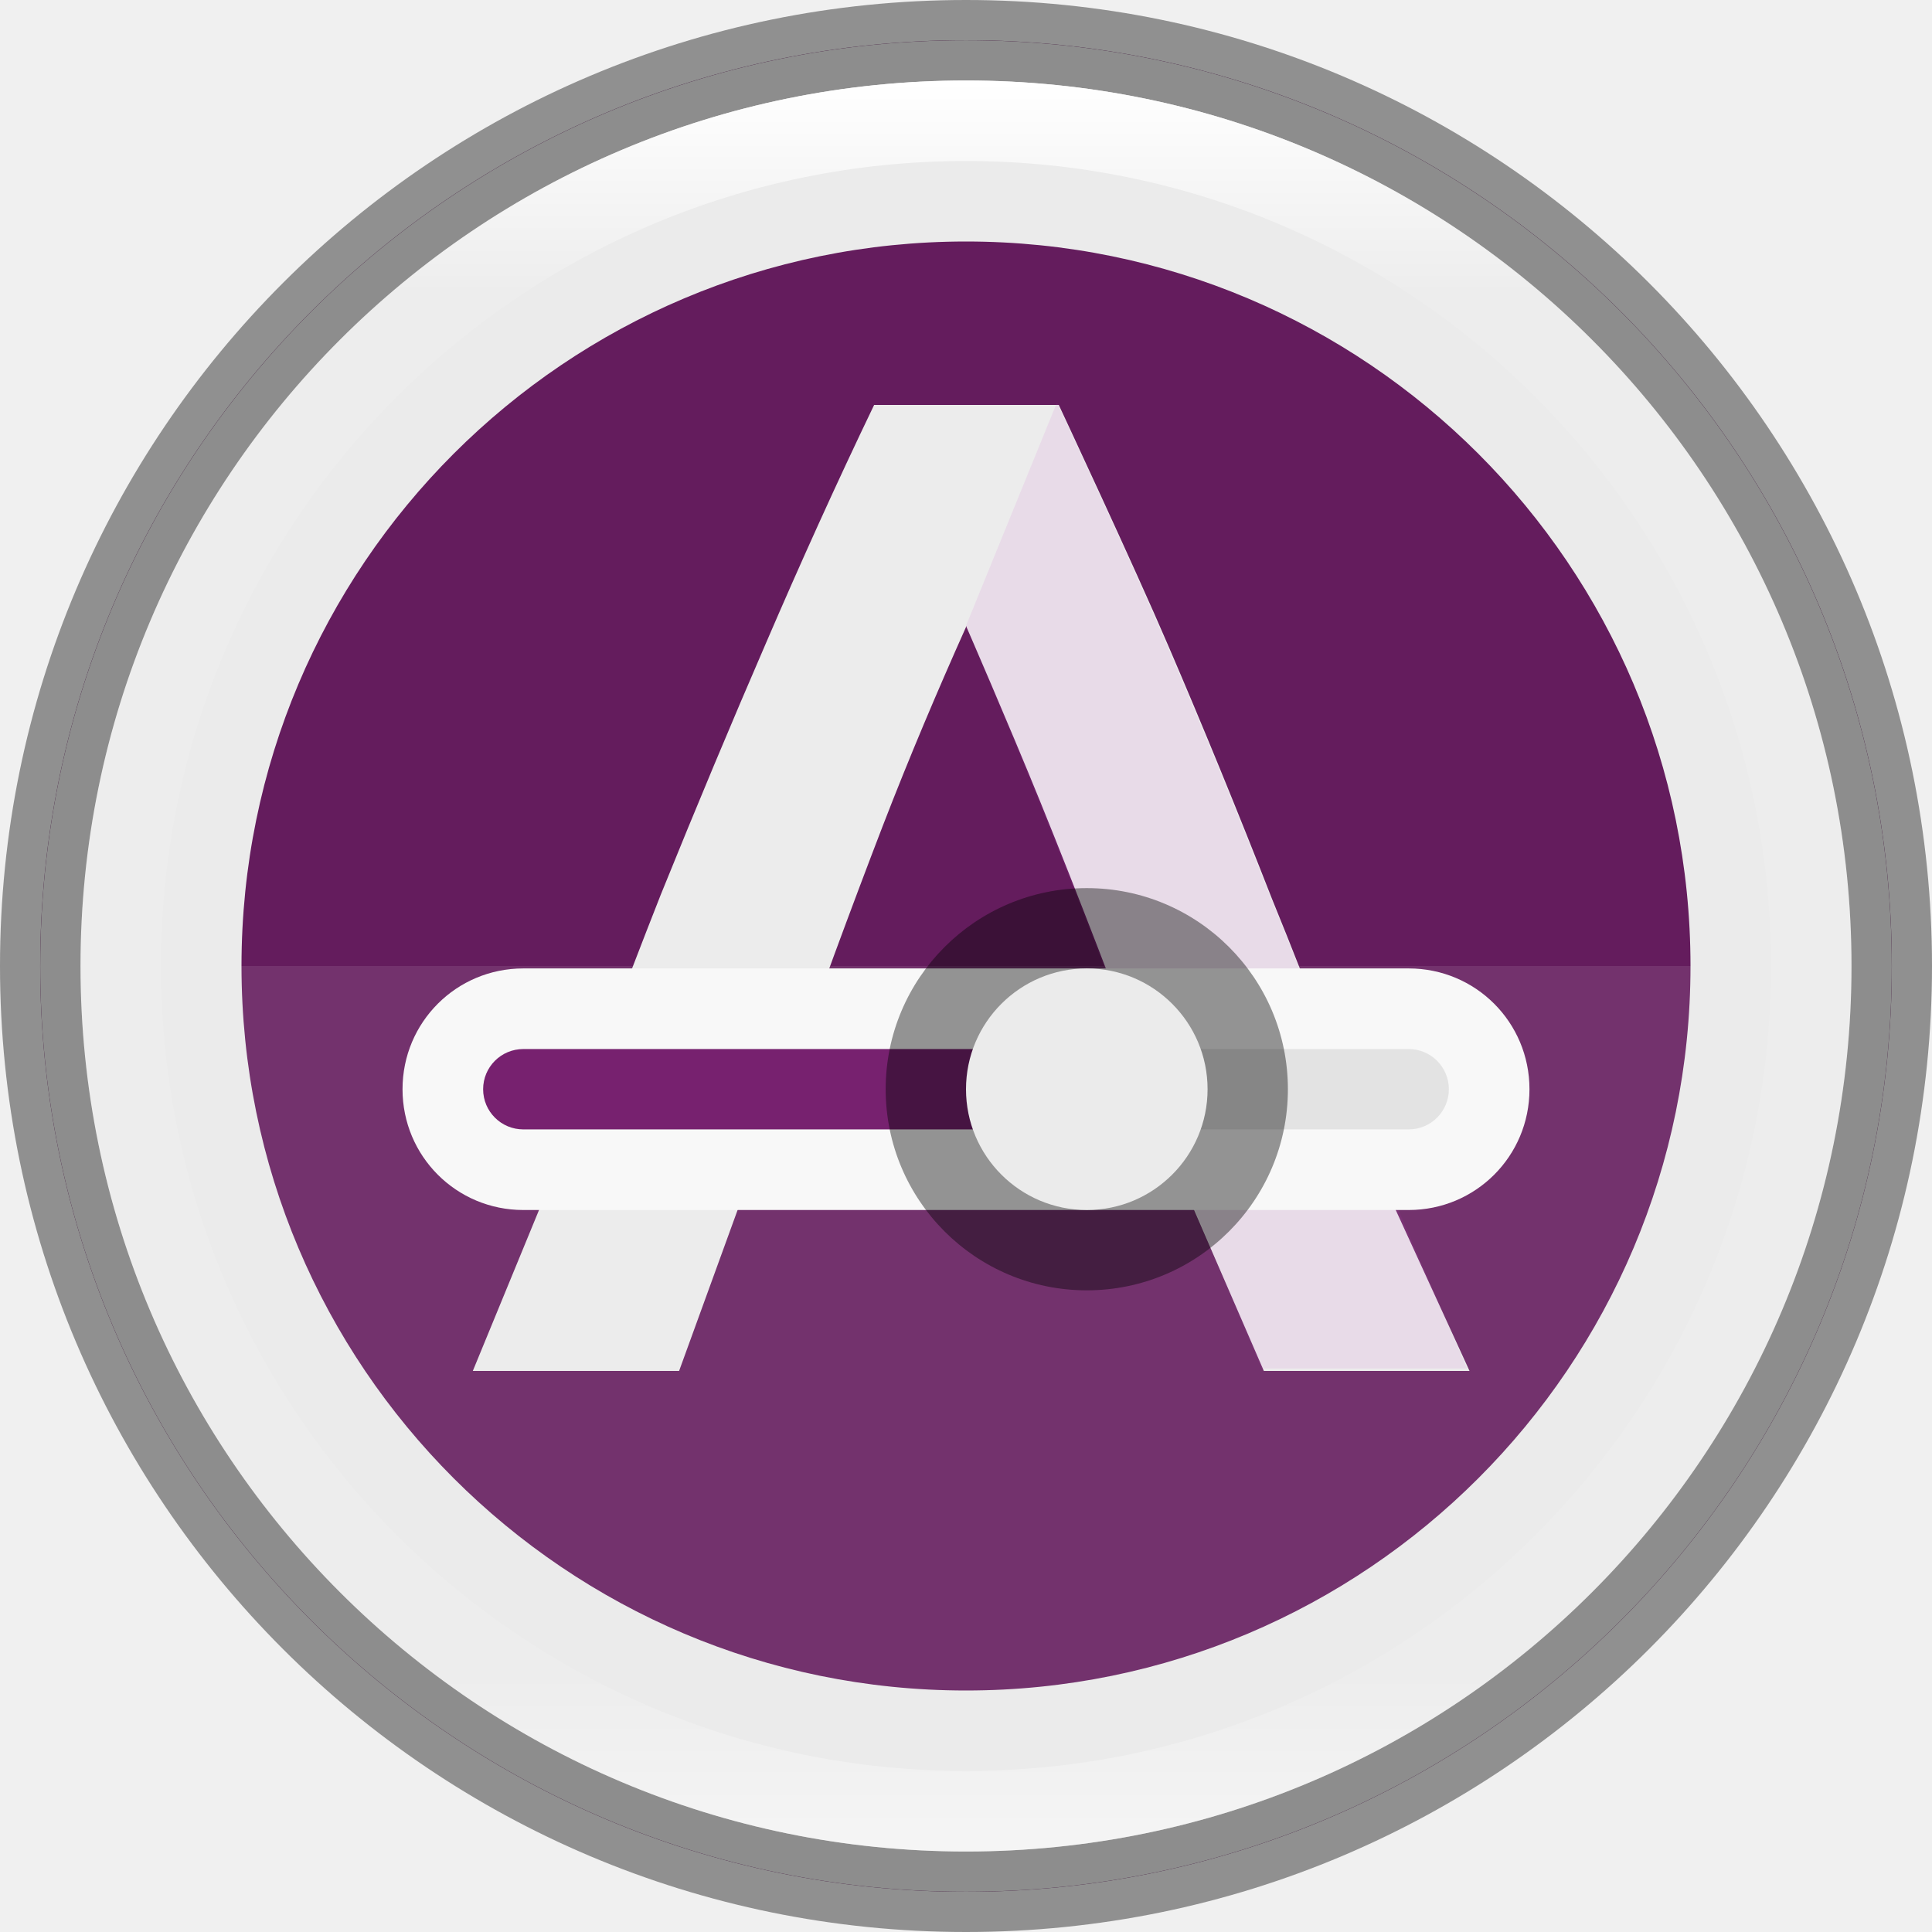
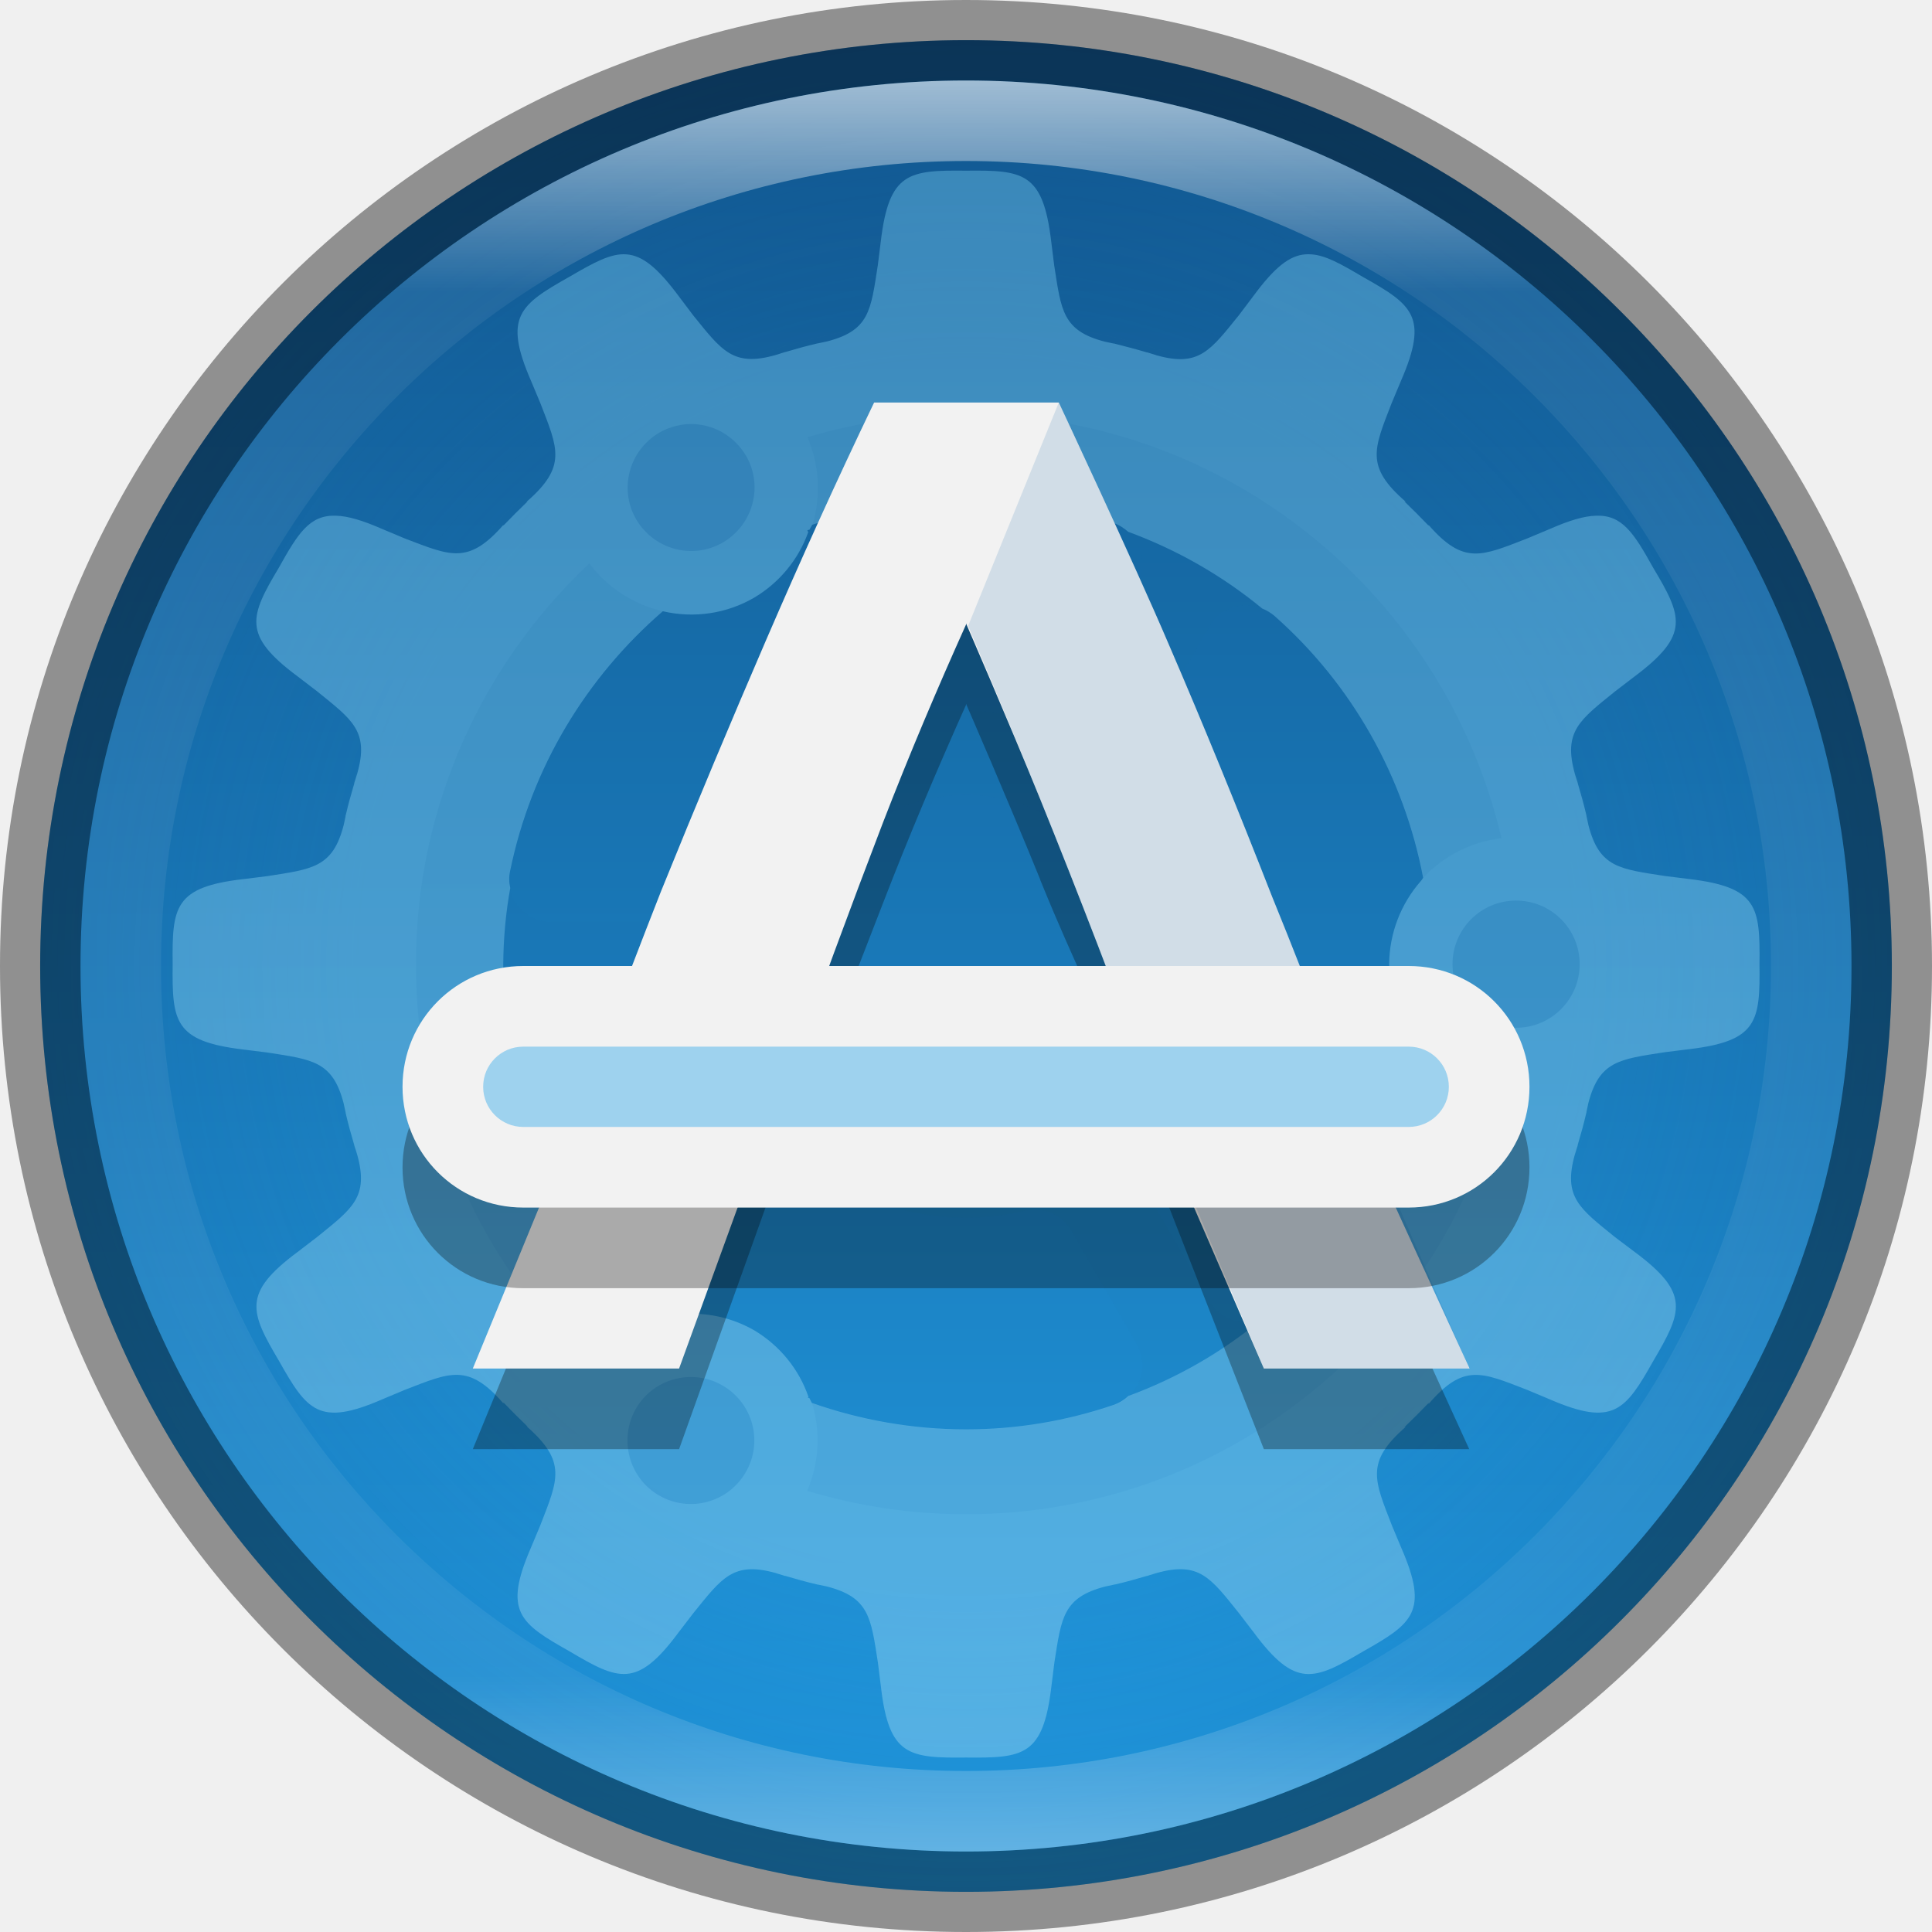
<svg xmlns="http://www.w3.org/2000/svg" xmlns:xlink="http://www.w3.org/1999/xlink" width="24" height="24" viewBox="0 0 6.35 6.35" version="1.1" id="svg5">
  <defs id="defs2">
    <linearGradient id="linearGradient1871">
      <stop style="stop-color:#ffffff;stop-opacity:1;" offset="0" id="stop1867" />
      <stop style="stop-color:#ffffff;stop-opacity:0.1" offset="0.12" id="stop2515" />
      <stop style="stop-color:#ffffff;stop-opacity:0.102" offset="0.9" id="stop2581" />
      <stop style="stop-color:#ffffff;stop-opacity:0.502" offset="1" id="stop1869" />
    </linearGradient>
    <linearGradient xlink:href="#linearGradient1871" id="linearGradient1198" x1="6.35" y1="0.529" x2="6.35" y2="12.171" gradientUnits="userSpaceOnUse" gradientTransform="scale(1.889764)" />
+     <radialGradient xlink:href="#linearGradient1366" id="radialGradient1368" cx="2.117" cy="2.117" fx="2.117" fy="2.117" r="1.323" gradientUnits="userSpaceOnUse" gradientTransform="matrix(2.3,0,0,2.3,-1.693333,-1.693333)" />
+     <linearGradient id="linearGradient1366">
+       <stop style="stop-color:#1463a5;stop-opacity:0" offset="0" id="stop1362" />
+       <stop style="stop-color:#1463a5;stop-opacity:0" offset="0.65" id="stop1626" />
+       <stop style="stop-color:#1463a5;stop-opacity:1" offset="1" id="stop1364" />
+     </linearGradient>
+     <linearGradient xlink:href="#linearGradient2344" id="linearGradient2346" x1="2.117" y1="0.132" x2="2.117" y2="4.101" gradientUnits="userSpaceOnUse" gradientTransform="matrix(1.533333,0,0,1.533333,-0.0705555,-0.0705555)" />
+     <linearGradient id="linearGradient2344">
+       <stop style="stop-color:#11558d;stop-opacity:1;" offset="0" id="stop2340" />
+       <stop style="stop-color:#219ce3;stop-opacity:1" offset="1" id="stop2342" />
+     </linearGradient>
+     <linearGradient id="linearGradient4868">
+       <stop style="stop-color:#aee3f8;stop-opacity:1;" offset="0" id="stop4864" />
+       <stop style="stop-color:#6dc7f1;stop-opacity:1" offset="1" id="stop4866" />
+     </linearGradient>
+     <linearGradient xlink:href="#linearGradient4868" id="linearGradient2073" x1="3.175" y1="6.879" x2="3.175" y2="-0.794" gradientUnits="userSpaceOnUse" />
  </defs>
-   <circle style="fill:#641c5d;fill-opacity:1;stroke-width:0.27;stroke-linecap:round;stroke-linejoin:round" id="path986" cx="3.175" cy="3.175" r="3.043" />
-   <path id="rect13049" style="opacity:0.1;fill:#ffffff;stroke-width:1;stroke-linecap:round;stroke-linejoin:round" d="M 0.5 12 A 11.5 11.5 0 0 0 12 23.5 A 11.5 11.5 0 0 0 23.5 12 L 0.5 12 z " transform="scale(0.2645833)" />
-   <path d="M 2.873,1.331 C 2.749,1.589 2.631,1.85 2.517,2.115 2.404,2.376 2.289,2.651 2.172,2.94 2.058,3.228 1.821,3.857 1.821,3.857 L 1.554,4.506 H 2.232 l 0.245,-0.674 1.419,0.079 0.258,0.595 H 4.83 L 4.537,3.867 c 0,0 -0.239,-0.627 -0.356,-0.912 C 4.068,2.666 3.955,2.39 3.841,2.125 3.728,1.861 3.48,1.331 3.48,1.331 H 3.175 Z M 3.419,2.635 C 3.543,2.941 3.67,3.271 3.801,3.625 L 2.582,3.579 C 2.689,3.28 2.795,2.991 2.902,2.713 2.989,2.488 3.081,2.271 3.175,2.061 v -0.004 c 0,0 0.138,0.317 0.244,0.578 z" style="fill:#ececec;stroke-width:0.265;enable-background:new" id="path881" />
-   <path d="M 3.474,1.323 3.175,2.057 c 0,0 0.136,0.319 0.237,0.57 0.124,0.306 0.251,0.636 0.381,0.99 l 0.652,0.018 C 4.354,3.394 4.264,3.165 4.175,2.947 4.061,2.658 3.948,2.381 3.834,2.117 3.721,1.852 3.474,1.323 3.474,1.323 Z M 3.378,3.88 3.902,3.916 4.147,4.498 H 4.822 l -0.252,-0.581 -0.005,-0.015 z" style="opacity:0.1;fill:#c43ac4;fill-opacity:1;stroke-width:0.265;enable-background:new" id="path1100" />
-   <path id="rect2923" style="fill:#f8f8f8;stroke-width:0.529;stroke-linecap:round;stroke-linejoin:round" d="m 1.72,3.183 h 2.91 c 0.22,0 0.397,0.177 0.397,0.397 0,0.22 -0.177,0.397 -0.397,0.397 H 1.72 c -0.22,0 -0.397,-0.177 -0.397,-0.397 0,-0.22 0.177,-0.397 0.397,-0.397 z" />
-   <path id="rect3110" style="opacity:0.1;fill:#1f1f1f;stroke-width:0.529;stroke-linecap:round;stroke-linejoin:round" d="m 1.72,3.448 h 2.91 c 0.073,0 0.132,0.059 0.132,0.132 0,0.073 -0.059,0.132 -0.132,0.132 H 1.72 c -0.073,0 -0.132,-0.059 -0.132,-0.132 0,-0.073 0.059,-0.132 0.132,-0.132 z" />
-   <path d="m 1.72,3.448 h 1.852 c 0.073,0 0.132,0.059 0.132,0.132 0,0.073 -0.059,0.132 -0.132,0.132 H 1.72 c -0.073,0 -0.132,-0.059 -0.132,-0.132 0,-0.073 0.059,-0.132 0.132,-0.132 z" style="fill:#77216f;fill-opacity:1;stroke-width:0.14;stroke-linecap:round;stroke-linejoin:round" id="path3340" />
-   <circle style="opacity:0.41;fill:#000000;fill-opacity:1;stroke-width:0.529;stroke-linecap:round;stroke-linejoin:round" id="path9062" cx="3.572" cy="3.58" r="0.661" />
-   <circle style="fill:#ebebeb;fill-opacity:1;stroke-width:0.593;stroke-linecap:round;stroke-linejoin:round" id="path9254" cx="3.572" cy="3.58" r="0.397" />
-   <path id="path937" style="fill:#ebebeb;fill-opacity:1;stroke-width:1.519" d="M 12 0.5 A 11.5 11.5 0 0 0 0.5 12 A 11.5 11.5 0 0 0 12 23.5 A 11.5 11.5 0 0 0 23.5 12 A 11.5 11.5 0 0 0 12 0.5 z M 12 3 A 9 9 0 0 1 21 12 A 9 9 0 0 1 12 21 A 9 9 0 0 1 3 12 A 9 9 0 0 1 12 3 z " transform="scale(0.2645833)" />
+   <circle style="fill:url(#linearGradient2346);fill-opacity:1;stroke-width:0.27;stroke-linecap:round;stroke-linejoin:round" id="path986" cx="3.175" cy="3.175" r="3.043" />
+   <circle style="opacity:0.2;fill:url(#radialGradient1368);fill-opacity:1;stroke-width:1.217;stroke-linecap:round;stroke-linejoin:round" id="path937" cx="3.175" cy="3.175" r="3.043" />
+   <g id="g2012" style="opacity:0.4">
+     <path d="m 3.175,0.561 c -0.188,-0.002 -0.253,0.005 -0.28,0.232 l -0.01,0.08 C 2.862,1.02 2.858,1.086 2.719,1.122 c -0.009,0.002 -0.019,0.004 -0.028,0.006 -0.002,5.292e-4 -0.004,0.001 -0.006,0.001 l 2.646e-4,5.3e-5 c -0.035,0.008 -0.07,0.018 -0.104,0.028 l 2.646e-4,-2.646e-4 c -0.006,0.002 -0.011,0.003 -0.016,0.005 -0.005,0.002 -0.01,0.003 -0.016,0.005 C 2.409,1.207 2.372,1.152 2.278,1.036 L 2.229,0.971 C 2.161,0.88 2.112,0.84 2.059,0.836 2.007,0.832 1.952,0.863 1.871,0.91 1.708,1.002 1.654,1.041 1.745,1.251 l 0.031,0.074 c 0.058,0.15 0.088,0.208 -0.045,0.324 L 1.734,1.648 c -0.027,0.026 -0.054,0.053 -0.08,0.08 l 7.937e-4,-0.003 C 1.539,1.857 1.481,1.827 1.331,1.77 L 1.257,1.739 C 1.191,1.71 1.143,1.696 1.104,1.695 1.018,1.692 0.98,1.752 0.917,1.865 c -0.096,0.161 -0.122,0.222 0.061,0.358 l 0.064,0.049 c 0.116,0.094 0.172,0.131 0.132,0.271 -0.002,0.005 -0.003,0.01 -0.005,0.016 -0.002,0.005 -0.003,0.011 -0.005,0.016 l 5.292e-4,-2.646e-4 c -0.01,0.034 -0.02,0.069 -0.028,0.104 l -5.29e-5,-2.646e-4 c -5.292e-4,0.002 -0.001,0.004 -0.001,0.006 -0.002,0.009 -0.004,0.019 -0.006,0.028 -0.036,0.139 -0.103,0.144 -0.25,0.167 l -0.08,0.01 c -0.227,0.026 -0.234,0.092 -0.232,0.28 -0.002,0.188 0.005,0.253 0.232,0.28 l 0.08,0.01 c 0.147,0.023 0.214,0.028 0.25,0.167 0.002,0.009 0.004,0.019 0.006,0.028 5.291e-4,0.002 0.001,0.004 0.001,0.006 l 5.29e-5,-2.646e-4 c 0.008,0.035 0.018,0.07 0.028,0.104 L 1.164,3.763 c 0.002,0.006 0.003,0.011 0.005,0.016 0.002,0.005 0.003,0.01 0.005,0.016 0.039,0.14 -0.016,0.177 -0.132,0.271 l -0.064,0.049 c -0.183,0.136 -0.156,0.197 -0.061,0.358 0.092,0.163 0.131,0.217 0.34,0.126 l 0.074,-0.031 c 0.15,-0.058 0.208,-0.088 0.324,0.045 l -7.938e-4,-0.004 c 0.026,0.027 0.053,0.054 0.08,0.08 l -0.003,-7.937e-4 C 1.864,4.805 1.834,4.863 1.776,5.013 L 1.745,5.087 C 1.654,5.297 1.708,5.335 1.871,5.427 2.033,5.523 2.093,5.55 2.229,5.367 l 0.049,-0.064 c 0.094,-0.116 0.131,-0.172 0.271,-0.133 0.005,0.002 0.01,0.003 0.016,0.005 0.005,0.002 0.011,0.003 0.016,0.005 l -2.65e-4,-5.314e-4 c 0.034,0.01 0.069,0.02 0.104,0.028 l -2.646e-4,5.56e-5 c 0.002,5.292e-4 0.004,0.001 0.006,0.001 0.009,0.002 0.019,0.004 0.028,0.006 0.139,0.036 0.144,0.103 0.167,0.25 l 0.01,0.08 c 0.026,0.227 0.092,0.234 0.28,0.232 0.188,0.002 0.253,-0.005 0.28,-0.232 l 0.01,-0.08 c 0.023,-0.147 0.028,-0.214 0.167,-0.25 0.009,-0.002 0.019,-0.004 0.028,-0.006 0.002,-5.292e-4 0.004,-0.001 0.006,-0.001 l -2.646e-4,-5.56e-5 c 0.035,-0.008 0.07,-0.018 0.104,-0.028 l -2.646e-4,5.291e-4 c 0.006,-0.002 0.011,-0.004 0.016,-0.005 0.005,-0.002 0.01,-0.003 0.016,-0.005 0.14,-0.039 0.177,0.016 0.271,0.133 l 0.049,0.064 c 0.136,0.183 0.197,0.156 0.358,0.061 0.163,-0.092 0.217,-0.131 0.126,-0.34 l -0.031,-0.074 c -0.058,-0.15 -0.088,-0.208 0.045,-0.324 l -0.004,7.937e-4 c 0.027,-0.026 0.054,-0.053 0.08,-0.08 l -7.938e-4,0.004 C 4.811,4.48 4.869,4.51 5.019,4.568 l 0.074,0.031 C 5.303,4.69 5.342,4.636 5.434,4.473 5.529,4.311 5.556,4.251 5.373,4.115 L 5.308,4.066 C 5.192,3.972 5.137,3.935 5.176,3.795 c 0.002,-0.005 0.003,-0.01 0.005,-0.016 0.002,-0.005 0.003,-0.011 0.005,-0.016 l -5.292e-4,2.646e-4 c 0.01,-0.034 0.02,-0.069 0.028,-0.104 l 5.3e-5,2.646e-4 c 5.291e-4,-0.002 0.001,-0.004 0.001,-0.006 0.002,-0.009 0.004,-0.019 0.006,-0.028 0.036,-0.139 0.103,-0.144 0.25,-0.167 l 0.08,-0.01 C 5.778,3.422 5.785,3.356 5.783,3.169 5.785,2.981 5.778,2.916 5.551,2.889 L 5.471,2.879 C 5.324,2.856 5.257,2.852 5.221,2.713 c -0.002,-0.009 -0.004,-0.019 -0.006,-0.028 -5.292e-4,-0.002 -0.001,-0.004 -0.001,-0.006 l -5.3e-5,2.646e-4 c -0.008,-0.035 -0.018,-0.07 -0.028,-0.104 l 2.646e-4,2.646e-4 c -0.002,-0.006 -0.003,-0.011 -0.005,-0.016 -0.002,-0.005 -0.003,-0.01 -0.005,-0.016 -0.039,-0.14 0.016,-0.177 0.132,-0.271 l 0.064,-0.049 C 5.556,2.086 5.529,2.026 5.433,1.865 5.37,1.752 5.332,1.692 5.246,1.695 5.207,1.696 5.159,1.71 5.093,1.739 l -0.074,0.031 c -0.15,0.058 -0.208,0.088 -0.324,-0.045 l 7.937e-4,0.003 C 4.67,1.701 4.643,1.674 4.616,1.648 l 0.004,7.937e-4 C 4.486,1.533 4.516,1.475 4.574,1.325 L 4.605,1.251 C 4.696,1.041 4.643,1.002 4.479,0.91 c -0.071,-0.042 -0.122,-0.071 -0.169,-0.074 -0.007,-5.2917e-4 -0.013,-5.2917e-4 -0.02,0 -0.052,0.004 -0.101,0.043 -0.169,0.135 L 4.072,1.036 C 3.978,1.152 3.941,1.207 3.802,1.168 c -0.005,-0.002 -0.01,-0.003 -0.016,-0.005 -0.005,-0.002 -0.011,-0.003 -0.016,-0.005 l 2.646e-4,5.292e-4 C 3.735,1.148 3.701,1.139 3.665,1.13 l 2.646e-4,-5.3e-5 c -0.002,-5.291e-4 -0.004,-0.001 -0.006,-0.001 -0.009,-0.002 -0.019,-0.004 -0.028,-0.006 C 3.492,1.087 3.488,1.02 3.465,0.873 l -0.01,-0.08 C 3.428,0.566 3.363,0.559 3.175,0.561 Z m 0,1.078 c 1.085e-4,0 2.646e-4,0 5.291e-4,0 0.165,5.291e-4 0.328,0.027 0.484,0.08 0.019,0.006 0.035,0.017 0.049,0.029 0.16,0.059 0.309,0.144 0.44,0.252 0.015,0.006 0.028,0.014 0.04,0.024 0.256,0.226 0.426,0.53 0.489,0.861 -0.002,0.003 -0.004,0.007 -0.007,0.01 l 2.646e-4,0.001 h -0.001 c -0.066,0.075 -0.103,0.172 -0.104,0.272 1.641e-4,0.105 0.04,0.206 0.112,0.284 C 4.615,3.783 4.445,4.086 4.189,4.313 4.176,4.324 4.161,4.332 4.145,4.338 4.015,4.445 3.867,4.53 3.709,4.588 c -0.014,0.013 -0.03,0.023 -0.05,0.03 -0.156,0.053 -0.319,0.08 -0.484,0.08 -2.435e-4,0 -5.292e-4,0 -7.938e-4,0 -0.176,-1.905e-4 -0.347,-0.031 -0.506,-0.087 -0.003,-0.005 -0.005,-0.011 -0.008,-0.016 -0.002,-5.291e-4 -0.003,-7.937e-4 -0.005,-0.001 l 0.002,-0.003 C 2.626,4.5 2.563,4.423 2.48,4.373 2.419,4.338 2.351,4.319 2.281,4.318 2.247,4.317 2.213,4.32 2.179,4.328 1.929,4.113 1.747,3.817 1.678,3.475 c -0.004,-0.018 -0.003,-0.035 0,-0.052 -0.015,-0.084 -0.023,-0.169 -0.024,-0.254 7.937e-4,-0.084 0.008,-0.167 0.023,-0.25 -0.004,-0.018 -0.005,-0.037 -5.292e-4,-0.056 0.07,-0.342 0.252,-0.638 0.502,-0.854 0.103,0.024 0.21,0.008 0.301,-0.045 0.082,-0.049 0.145,-0.125 0.177,-0.215 l -0.003,-0.006 c 0.002,-7.938e-4 0.005,-0.002 0.007,-0.002 0.003,-0.005 0.006,-0.011 0.009,-0.016 0.159,-0.056 0.329,-0.086 0.505,-0.086 z" style="color:#000000;display:inline;overflow:visible;visibility:visible;fill:url(#linearGradient2073);fill-opacity:1;fill-rule:nonzero;stroke:none;stroke-width:5.445;stroke-linecap:butt;stroke-linejoin:miter;stroke-miterlimit:4;stroke-dasharray:none;stroke-dashoffset:0;stroke-opacity:1;marker:none;enable-background:accumulate" id="path3174" />
+     <path d="m 3.175,1.361 c 0.856,0 1.573,0.595 1.76,1.394 C 4.837,2.766 4.745,2.813 4.678,2.885 4.615,2.555 4.445,2.251 4.189,2.025 c -0.027,-0.024 -0.063,-0.036 -0.099,-0.035 -0.047,0.002 -0.09,0.028 -0.114,0.069 L 3.761,2.431 c -0.031,0.053 -0.023,0.121 0.019,0.165 0.146,0.155 0.228,0.359 0.229,0.572 -2.328e-4,0.213 -0.082,0.418 -0.228,0.573 -0.042,0.045 -0.05,0.112 -0.019,0.165 l 0.214,0.371 c 0.044,0.076 0.147,0.093 0.213,0.035 C 4.445,4.086 4.615,3.783 4.678,3.452 4.745,3.525 4.836,3.571 4.935,3.583 4.748,4.382 4.031,4.977 3.175,4.977 c -0.181,0 -0.356,-0.027 -0.522,-0.077 0.039,-0.091 0.045,-0.193 0.016,-0.288 0.159,0.056 0.329,0.087 0.506,0.087 2.011e-4,0 5.292e-4,0 7.938e-4,0 0.164,-5.292e-4 0.328,-0.028 0.484,-0.08 0.083,-0.028 0.12,-0.125 0.076,-0.201 L 3.521,4.045 C 3.49,3.992 3.428,3.965 3.368,3.98 3.304,3.995 3.24,4.003 3.175,4.003 2.806,4.003 2.481,3.761 2.376,3.407 2.358,3.348 2.304,3.308 2.243,3.308 H 1.814 c -0.088,-7.9e-6 -0.154,0.081 -0.136,0.167 0.07,0.342 0.251,0.638 0.502,0.853 C 2.082,4.35 1.996,4.406 1.937,4.485 1.586,4.156 1.367,3.688 1.367,3.169 c 0,-0.519 0.219,-0.987 0.57,-1.317 0.059,0.079 0.145,0.135 0.241,0.157 -0.25,0.215 -0.432,0.511 -0.502,0.854 -0.018,0.086 0.048,0.167 0.136,0.167 h 0.43 c 0.062,5.3e-6 0.116,-0.04 0.133,-0.099 0.106,-0.354 0.429,-0.596 0.799,-0.596 0.065,2.646e-4 0.13,0.008 0.193,0.023 0.06,0.015 0.122,-0.012 0.153,-0.066 L 3.736,1.92 C 3.78,1.844 3.743,1.747 3.66,1.719 3.504,1.666 3.34,1.639 3.176,1.639 c -1.456e-4,0 -2.646e-4,0 -5.292e-4,0 -0.176,1.06e-5 -0.346,0.03 -0.505,0.086 C 2.699,1.63 2.693,1.528 2.654,1.437 2.819,1.388 2.994,1.361 3.175,1.361 Z m 0,1.252 c -0.307,0 -0.556,0.249 -0.556,0.556 -2.7e-6,0.307 0.249,0.556 0.556,0.556 0.307,0 0.556,-0.249 0.556,-0.556 0,-0.307 -0.249,-0.556 -0.556,-0.556 z" style="color:#000000;display:inline;overflow:visible;visibility:visible;opacity:0.1;fill:#1463a5;fill-opacity:1;fill-rule:nonzero;stroke:none;stroke-width:1.389;stroke-linecap:butt;stroke-linejoin:miter;stroke-miterlimit:4;stroke-dasharray:4.166, 4.166;stroke-dashoffset:0;stroke-opacity:1;marker:none;enable-background:accumulate" id="path3632" />
+     <path d="m 2.281,1.394 c 0.071,0.003 0.135,0.043 0.171,0.104 0.058,0.1 0.023,0.227 -0.076,0.285 -0.1,0.058 -0.227,0.023 -0.285,-0.076 -0.058,-0.1 -0.023,-0.227 0.076,-0.285 0.035,-0.02 0.074,-0.03 0.114,-0.028 z m 2.702,1.566 c 0.115,0 0.209,0.093 0.209,0.209 0,0.115 -0.093,0.209 -0.209,0.209 -0.115,0 -0.209,-0.093 -0.209,-0.209 0,-0.115 0.093,-0.209 0.209,-0.209 z M 2.276,4.526 c 0.035,7.824e-4 0.069,0.01 0.099,0.028 0.1,0.058 0.134,0.185 0.076,0.285 -0.058,0.1 -0.185,0.134 -0.285,0.076 C 2.067,4.858 2.033,4.73 2.09,4.63 2.128,4.564 2.199,4.524 2.276,4.526 Z" style="display:inline;opacity:0.3;fill:#1463a5;fill-opacity:1;stroke:none;stroke-width:1.058;stroke-linecap:round;stroke-linejoin:round;stroke-miterlimit:4;stroke-dasharray:none;stroke-dashoffset:0;stroke-opacity:1;enable-background:new" id="path3413" />
+   </g>
+   <path d="M 2.873,1.587 C 2.749,1.845 2.631,2.106 2.517,2.371 2.404,2.632 2.289,2.907 2.172,3.196 2.058,3.484 1.821,4.113 1.821,4.113 L 1.554,4.763 H 2.232 l 0.298,-0.833 1.287,-0.027 0.337,0.86 H 4.829 L 4.537,4.123 c 0,0 -0.239,-0.627 -0.356,-0.912 C 4.068,2.922 3.955,2.646 3.841,2.381 3.728,2.117 3.48,1.587 3.48,1.587 H 3.175 Z M 3.419,2.892 C 3.543,3.197 3.591,3.263 3.721,3.616 L 2.635,3.676 C 2.741,3.377 2.795,3.247 2.902,2.969 2.989,2.744 3.081,2.527 3.175,2.317 v -0.004 c 0,0 0.138,0.317 0.244,0.578 z" style="font-style:normal;font-variant:normal;font-weight:300;font-stretch:normal;font-size:196.248px;line-height:1000%;font-family:Ubuntu;-inkscape-font-specification:'Ubuntu Light';letter-spacing:0px;word-spacing:0px;display:inline;opacity:0.3;fill:#000000;fill-opacity:1;stroke:none;stroke-width:0.172px;stroke-linecap:butt;stroke-linejoin:miter;stroke-opacity:1;enable-background:new" id="path3059" />
+   <path d="M 2.873,1.323 C 2.749,1.581 2.631,1.842 2.517,2.106 2.404,2.368 2.289,2.642 2.172,2.931 2.058,3.22 1.821,3.849 1.821,3.849 L 1.554,4.498 H 2.232 l 0.245,-0.674 1.419,0.079 0.258,0.595 H 4.83 L 4.537,3.859 c 0,0 -0.239,-0.627 -0.356,-0.912 C 4.068,2.658 3.955,2.381 3.841,2.117 3.728,1.852 3.48,1.323 3.48,1.323 H 3.175 Z m 0.546,1.304 c 0.124,0.306 0.251,0.636 0.381,0.99 L 2.582,3.57 C 2.689,3.271 2.795,2.983 2.902,2.704 2.989,2.479 3.081,2.262 3.175,2.053 v -0.004 c 0,0 0.138,0.317 0.244,0.578 z" style="fill:#f2f2f2;fill-opacity:1;stroke-width:0.265;enable-background:new" id="path881" />
+   <path d="M 3.48,1.323 3.182,2.057 c 0,0 0.136,0.319 0.237,0.57 C 3.543,2.933 3.67,3.263 3.801,3.617 L 4.452,3.634 C 4.361,3.394 4.271,3.165 4.181,2.947 4.068,2.658 3.955,2.381 3.841,2.117 3.728,1.852 3.48,1.323 3.48,1.323 Z M 3.385,3.88 3.909,3.916 4.154,4.498 H 4.829 L 4.576,3.917 4.571,3.903 Z" style="opacity:0.15;fill:#1463a5;fill-opacity:1;stroke-width:0.265;enable-background:new" id="path1100" />
+   <path d="m 1.72,3.44 h 2.91 c 0.22,0 0.397,0.177 0.397,0.397 0,0.22 -0.177,0.397 -0.397,0.397 H 1.72 c -0.22,0 -0.397,-0.177 -0.397,-0.397 0,-0.22 0.177,-0.397 0.397,-0.397 z" style="fill:#000000;fill-opacity:1;stroke-width:0.14;stroke-linecap:round;stroke-linejoin:round;opacity:0.3" id="path1857" />
+   <path id="rect2923" style="fill:#f2f2f2;fill-opacity:1;stroke-width:0.529;stroke-linecap:round;stroke-linejoin:round" d="m 1.72,3.175 h 2.91 c 0.22,0 0.397,0.177 0.397,0.397 0,0.22 -0.177,0.397 -0.397,0.397 H 1.72 c -0.22,0 -0.397,-0.177 -0.397,-0.397 0,-0.22 0.177,-0.397 0.397,-0.397 z" />
+   <path id="rect3110" style="opacity:0.65;fill:#72c1ec;fill-opacity:1;stroke-width:0.529;stroke-linecap:round;stroke-linejoin:round" d="m 1.72,3.44 h 2.91 c 0.073,0 0.132,0.059 0.132,0.132 0,0.073 -0.059,0.132 -0.132,0.132 H 1.72 c -0.073,0 -0.132,-0.059 -0.132,-0.132 0,-0.073 0.059,-0.132 0.132,-0.132 z" />
  <path id="path4344" style="opacity:0.4;fill:#000000;fill-opacity:1;stroke-width:1.6;stroke-linecap:round;stroke-linejoin:round" d="M 12,0 C 5.373,1.2369363e-7 1.0909091e-7,5.373 0,12 0,18.627 5.373,24 12,24 18.627,24 24,18.627 24,12 24,5.373 18.627,0 12,0 Z m 0,1 A 11,11 0 0 1 23,12 11,11 0 0 1 12,23 11,11 0 0 1 1,12 11,11 0 0 1 12,1 Z" transform="scale(0.2645833)" />
-   <path id="path1110" style="fill:url(#linearGradient1198);fill-opacity:1;stroke-width:1;stroke-linecap:round;stroke-linejoin:round" d="m 12,1 c -6.075,-8e-8 -11,4.925 -11,11 2e-7,6.075 4.925,11 11,11 6.075,0 11,-4.925 11,-11 C 23,5.925 18.075,1 12,1 Z m 0,1 C 17.523,2 22,6.477 22,12 22,17.523 17.523,22 12,22 6.477,22 2,17.523 2,12 2,6.477 6.477,2 12,2 Z" transform="scale(0.2645833)" />
+   <path id="path1110" style="fill:url(#linearGradient1198);fill-opacity:1;stroke-width:1;stroke-linecap:round;stroke-linejoin:round;opacity:0.6" d="m 12,1 c -6.075,-8e-8 -11,4.925 -11,11 2e-7,6.075 4.925,11 11,11 6.075,0 11,-4.925 11,-11 C 23,5.925 18.075,1 12,1 Z m 0,1 C 17.523,2 22,6.477 22,12 22,17.523 17.523,22 12,22 6.477,22 2,17.523 2,12 2,6.477 6.477,2 12,2 Z" transform="scale(0.2645833)" />
</svg>
